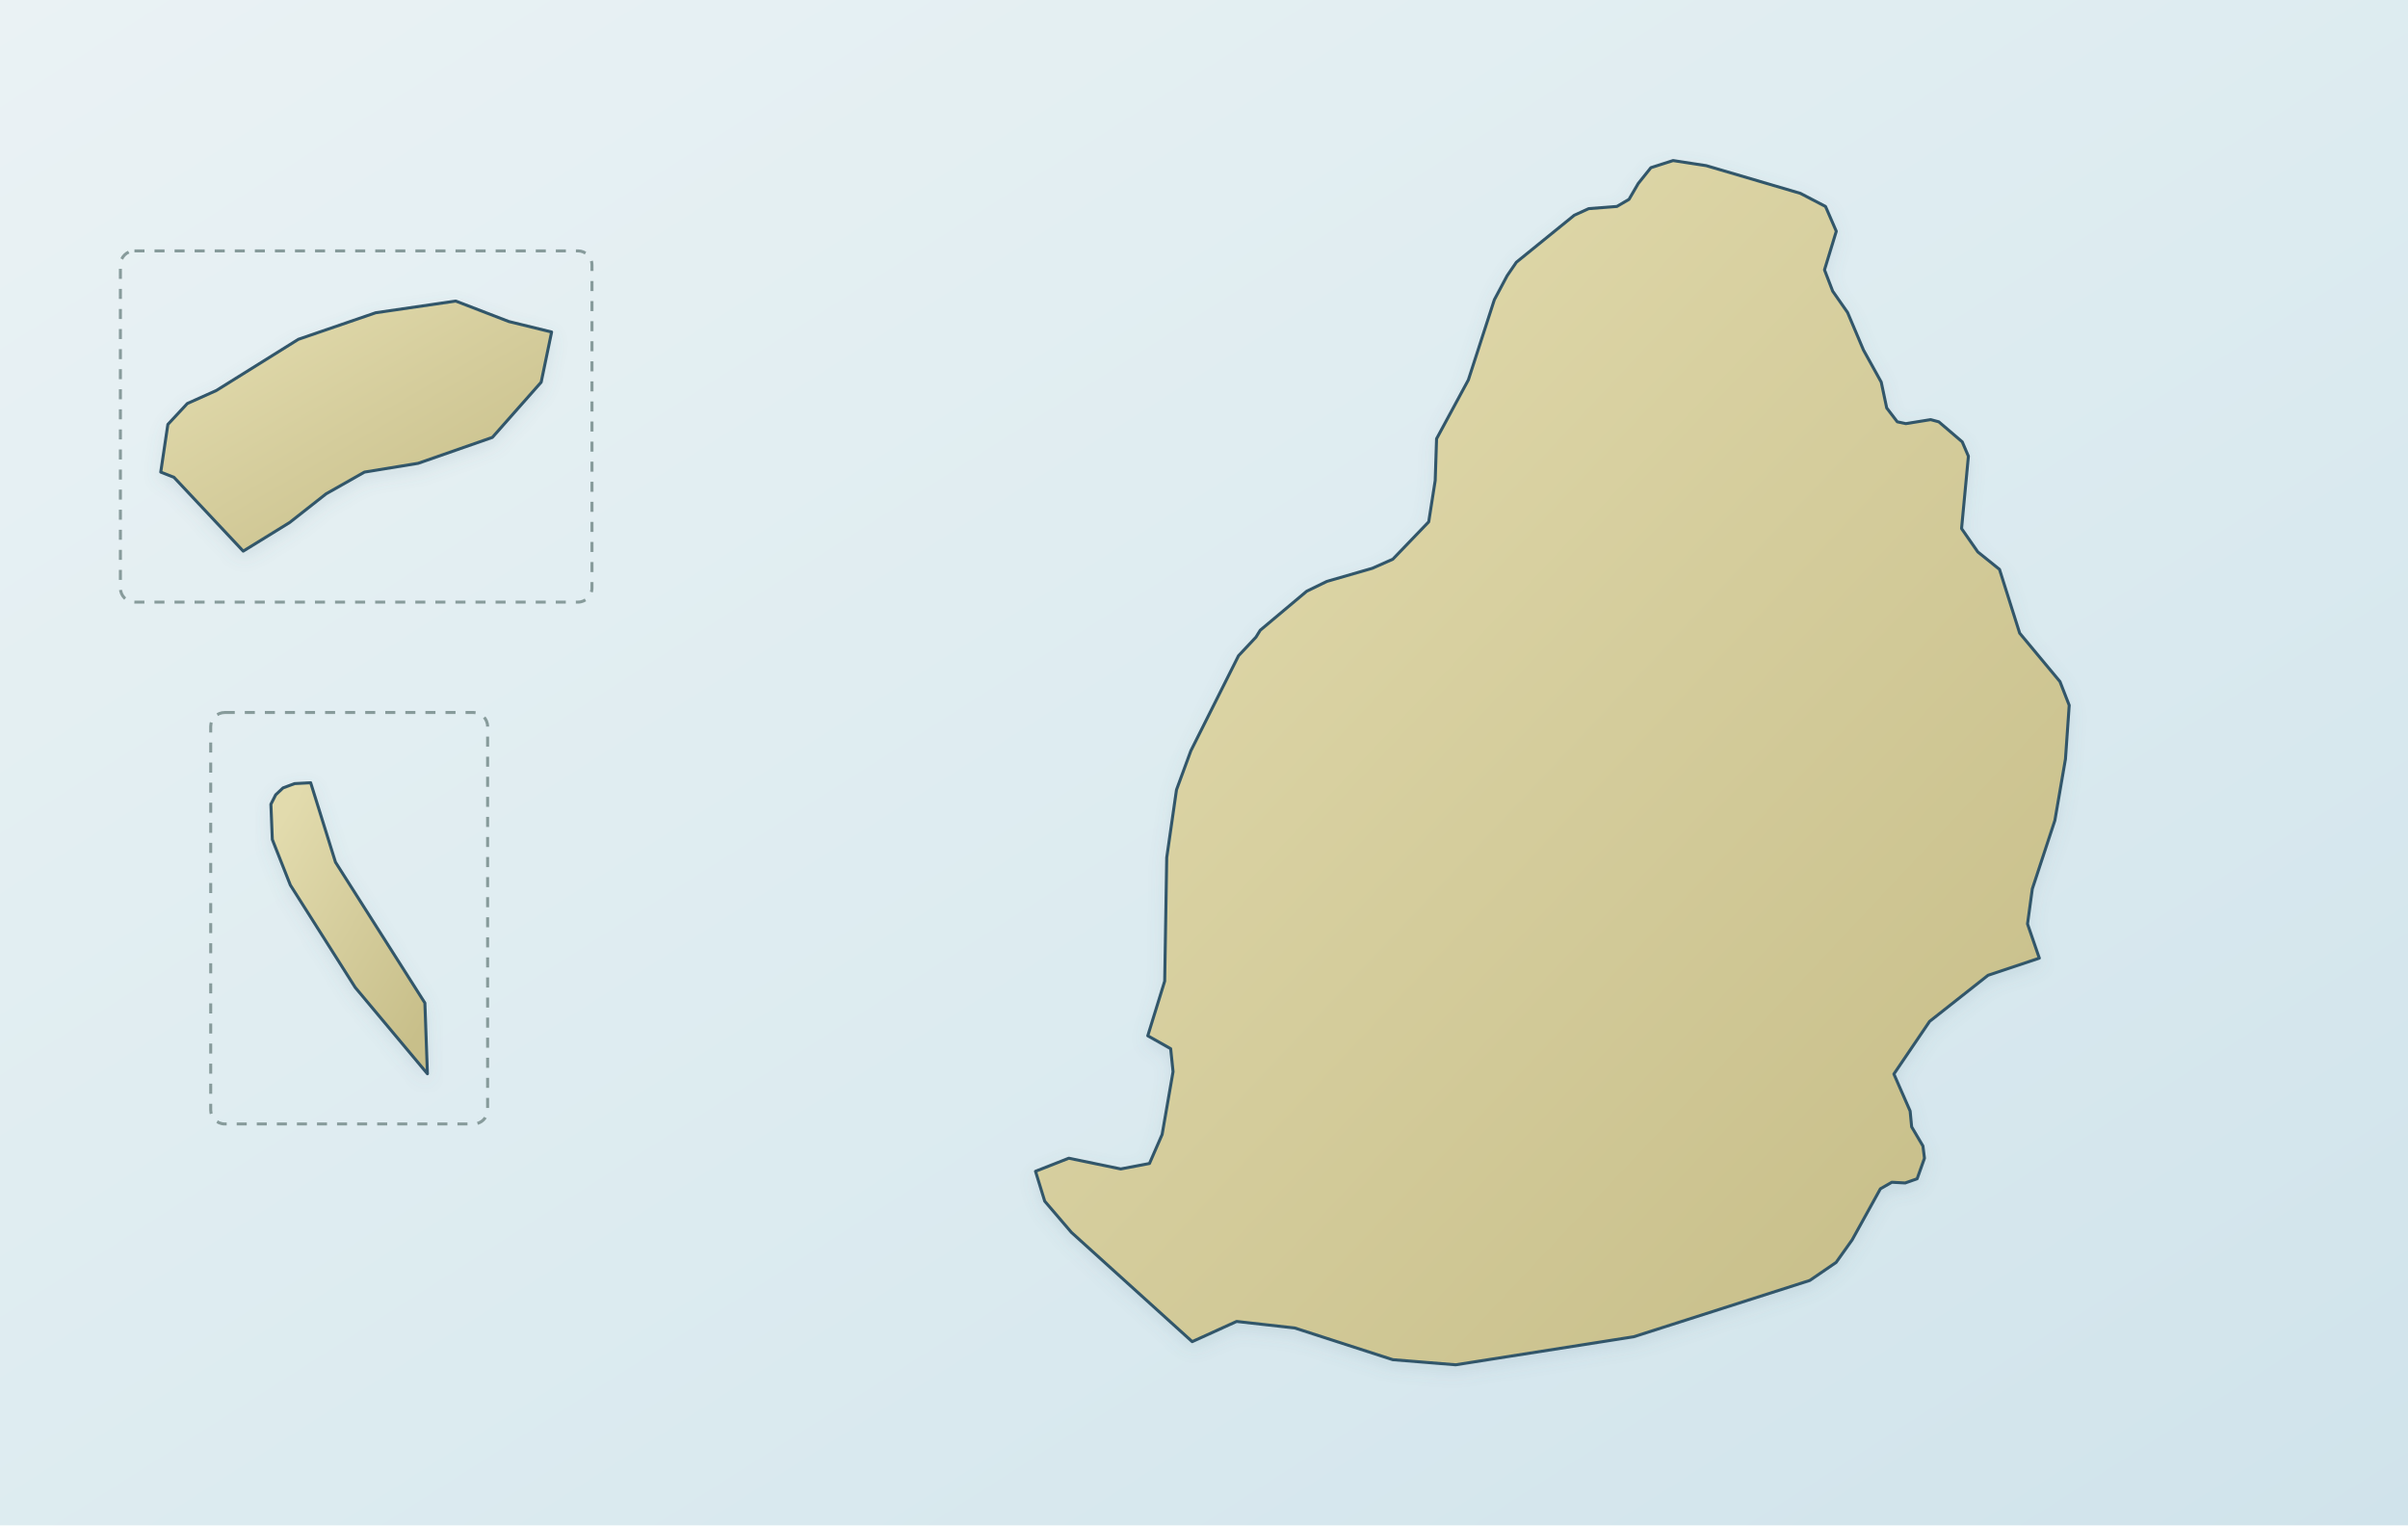
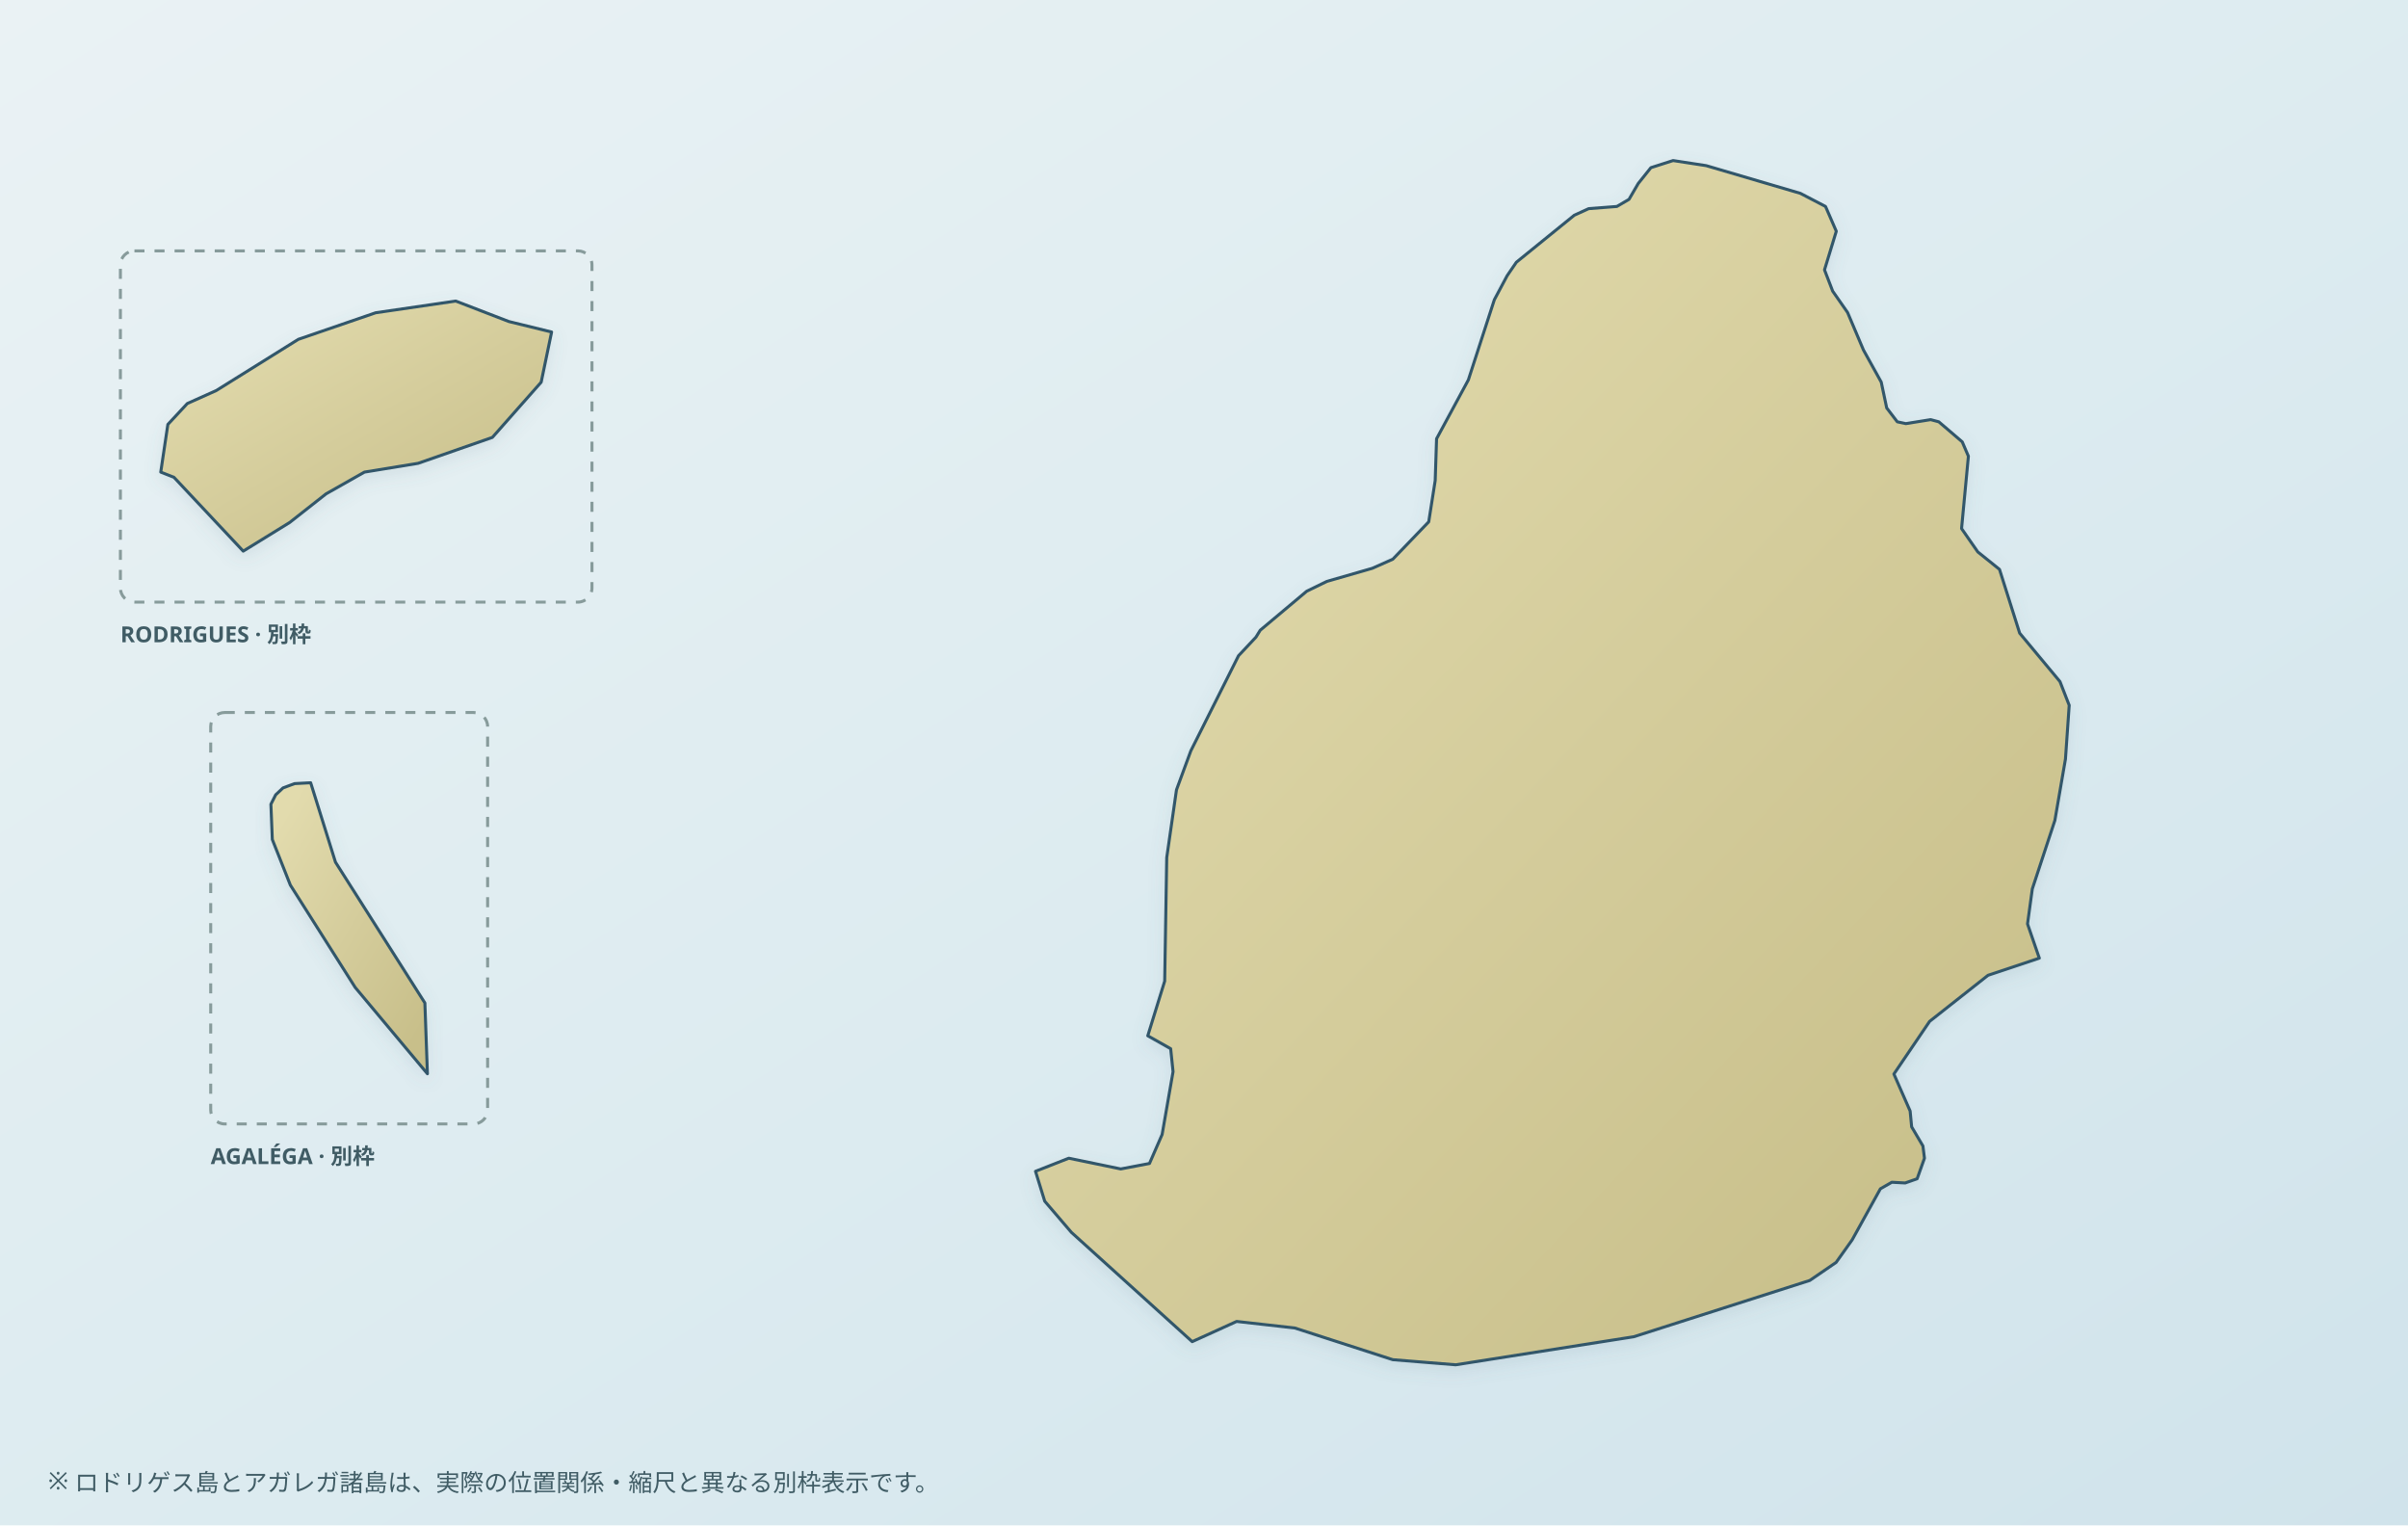
<svg xmlns="http://www.w3.org/2000/svg" viewBox="0 0 1200 760" role="img" aria-label="モーリシャス、ロドリゲス島、アガレガ諸島を示す地図" data-map-style="journey-atlas-map-v3-clean-background" data-map-projection="multi-region-local-equirectangular-fit-v1">
  <defs>
    <filter id="shadow" x="-10%" y="-10%" width="120%" height="120%">
      <feGaussianBlur in="SourceAlpha" stdDeviation="4" result="b" />
      <feOffset in="b" dy="3" result="o" />
      <feColorMatrix in="o" type="matrix" values="0 0 0 0 .12 0 0 0 0 .22 0 0 0 0 .28 0 0 0 .14 0" />
      <feBlend in="SourceGraphic" mode="normal" />
    </filter>
    <linearGradient id="sea" x1="0" y1="0" x2="1" y2="1">
      <stop offset="0" stop-color="#eaf2f4" />
      <stop offset=".55" stop-color="#dcebf0" />
      <stop offset="1" stop-color="#d0e3eb" />
    </linearGradient>
    <linearGradient id="land" x1=".12" y1=".08" x2=".88" y2=".92">
      <stop offset="0" stop-color="#e2dbad" />
      <stop offset=".52" stop-color="#d4cc9b" />
      <stop offset="1" stop-color="#c8bf8a" />
    </linearGradient>
  </defs>
  <rect width="1200" height="760" fill="url(#sea)" />
  <g data-map-inset-frame="rodrigues">
    <rect x="60" y="125" width="235" height="175" rx="7" fill="none" stroke="#879b9b" stroke-width="1.5" stroke-dasharray="5 5" />
  </g>
  <g data-map-inset-frame="agalega">
    <rect x="105" y="355" width="138" height="205" rx="7" fill="none" stroke="#879b9b" stroke-width="1.5" stroke-dasharray="5 5" />
  </g>
  <g data-map-region="mauritius">
    <path d="M 1031.17,351.41 L 1029.30,378.18 L 1024.02,408.77 L 1012.78,442.90 L 1010.39,460.33 L 1016.27,477.40 L 990.72,485.93 L 961.60,508.90 L 943.80,535.13 L 951.89,553.56 L 952.65,561.45 L 958.27,570.98 L 959.04,577.07 L 955.38,587.32 L 949.42,589.41 L 942.77,589.05 L 937.07,592.31 L 923.02,617.73 L 915.01,628.99 L 901.90,637.97 L 814.18,666.02 L 725.44,680.00 L 694.10,677.46 L 645.22,661.66 L 616.26,658.40 L 594.12,668.47 L 533.91,614.01 L 520.63,598.49 L 516.03,583.60 L 532.63,577.07 L 558.52,582.42 L 572.83,579.70 L 579.13,565.26 L 584.58,533.95 L 583.39,522.51 L 571.98,516.07 L 580.41,488.84 L 581.43,427.29 L 586.29,393.52 L 593.44,374.10 L 617.20,326.72 L 625.89,317.46 L 628.02,314.01 L 651.18,294.58 L 661.23,289.68 L 683.88,283.15 L 694.10,278.61 L 711.99,260.00 L 715.22,239.39 L 715.90,218.61 L 731.74,189.29 L 744.69,149.35 L 751.07,137.37 L 755.67,130.65 L 784.54,107.23 L 791.70,103.96 L 805.75,102.87 L 811.80,99.33 L 816.39,91.44 L 822.70,83.54 L 833.77,80.00 L 850.29,82.54 L 897.21,96.34 L 909.73,102.87 L 915.10,115.22 L 909.22,134.46 L 913.31,145.08 L 920.72,155.70 L 928.64,174.40 L 937.49,190.38 L 940.22,203.27 L 945.50,210.17 L 949.76,211.07 L 962.11,209.08 L 966.19,210.17 L 977.86,220.15 L 980.93,227.32 L 977.52,263.36 L 985.61,274.98 L 996.43,283.69 L 1006.48,315.46 L 1026.57,339.61 L 1031.17,351.41 Z" fill="url(#land)" filter="url(#shadow)" fill-rule="evenodd" stroke="#31576a" stroke-width="1.5" stroke-linejoin="round" stroke-linecap="round" />
  </g>
  <g data-map-region="rodrigues">
    <path d="M 253.60,160.21 L 274.89,165.42 L 269.69,190.42 L 245.37,217.93 L 208.39,230.84 L 181.62,235.22 L 162.50,246.05 L 144.35,260.33 L 121.21,274.60 L 86.69,237.82 L 80.11,235.22 L 83.65,211.47 L 93.35,201.05 L 107.77,194.59 L 148.67,169.07 L 187.21,155.83 L 227.12,150.00 L 253.60,160.21 Z" fill="url(#land)" filter="url(#shadow)" fill-rule="evenodd" stroke="#31576a" stroke-width="1.5" stroke-linejoin="round" stroke-linecap="round" />
  </g>
  <g data-map-region="agalega">
    <path d="M 135.00,400.71 L 137.39,396.00 L 141.05,392.57 L 146.81,390.43 L 154.82,390.00 L 167.18,429.57 L 211.73,499.71 L 213.00,535.00 L 177.02,492.00 L 144.70,441.00 L 135.71,418.29 L 135.00,400.71 Z" fill="url(#land)" filter="url(#shadow)" fill-rule="evenodd" stroke="#31576a" stroke-width="1.5" stroke-linejoin="round" stroke-linecap="round" />
  </g>
  <g data-map-inset-explanation="true" font-family="sans-serif" fill="#405c65">



</g>
+   <g id="map-inset-labels">
+     <text x="60" y="320" font-size="11" font-weight="600" font-family="sans-serif" fill="#405c65">RODRIGUES · 別枠</text>
+     <text x="105" y="580" font-size="11" font-weight="600" font-family="sans-serif" fill="#405c65">AGALÉGA · 別枠</text>
+     <text x="24" y="742" font-size="12" font-family="sans-serif" fill="#405c65">※ ロドリゲス島とアガレガ諸島は、実際の位置関係・縮尺と異なる別枠表示です。</text>
+   </g>
</svg>
